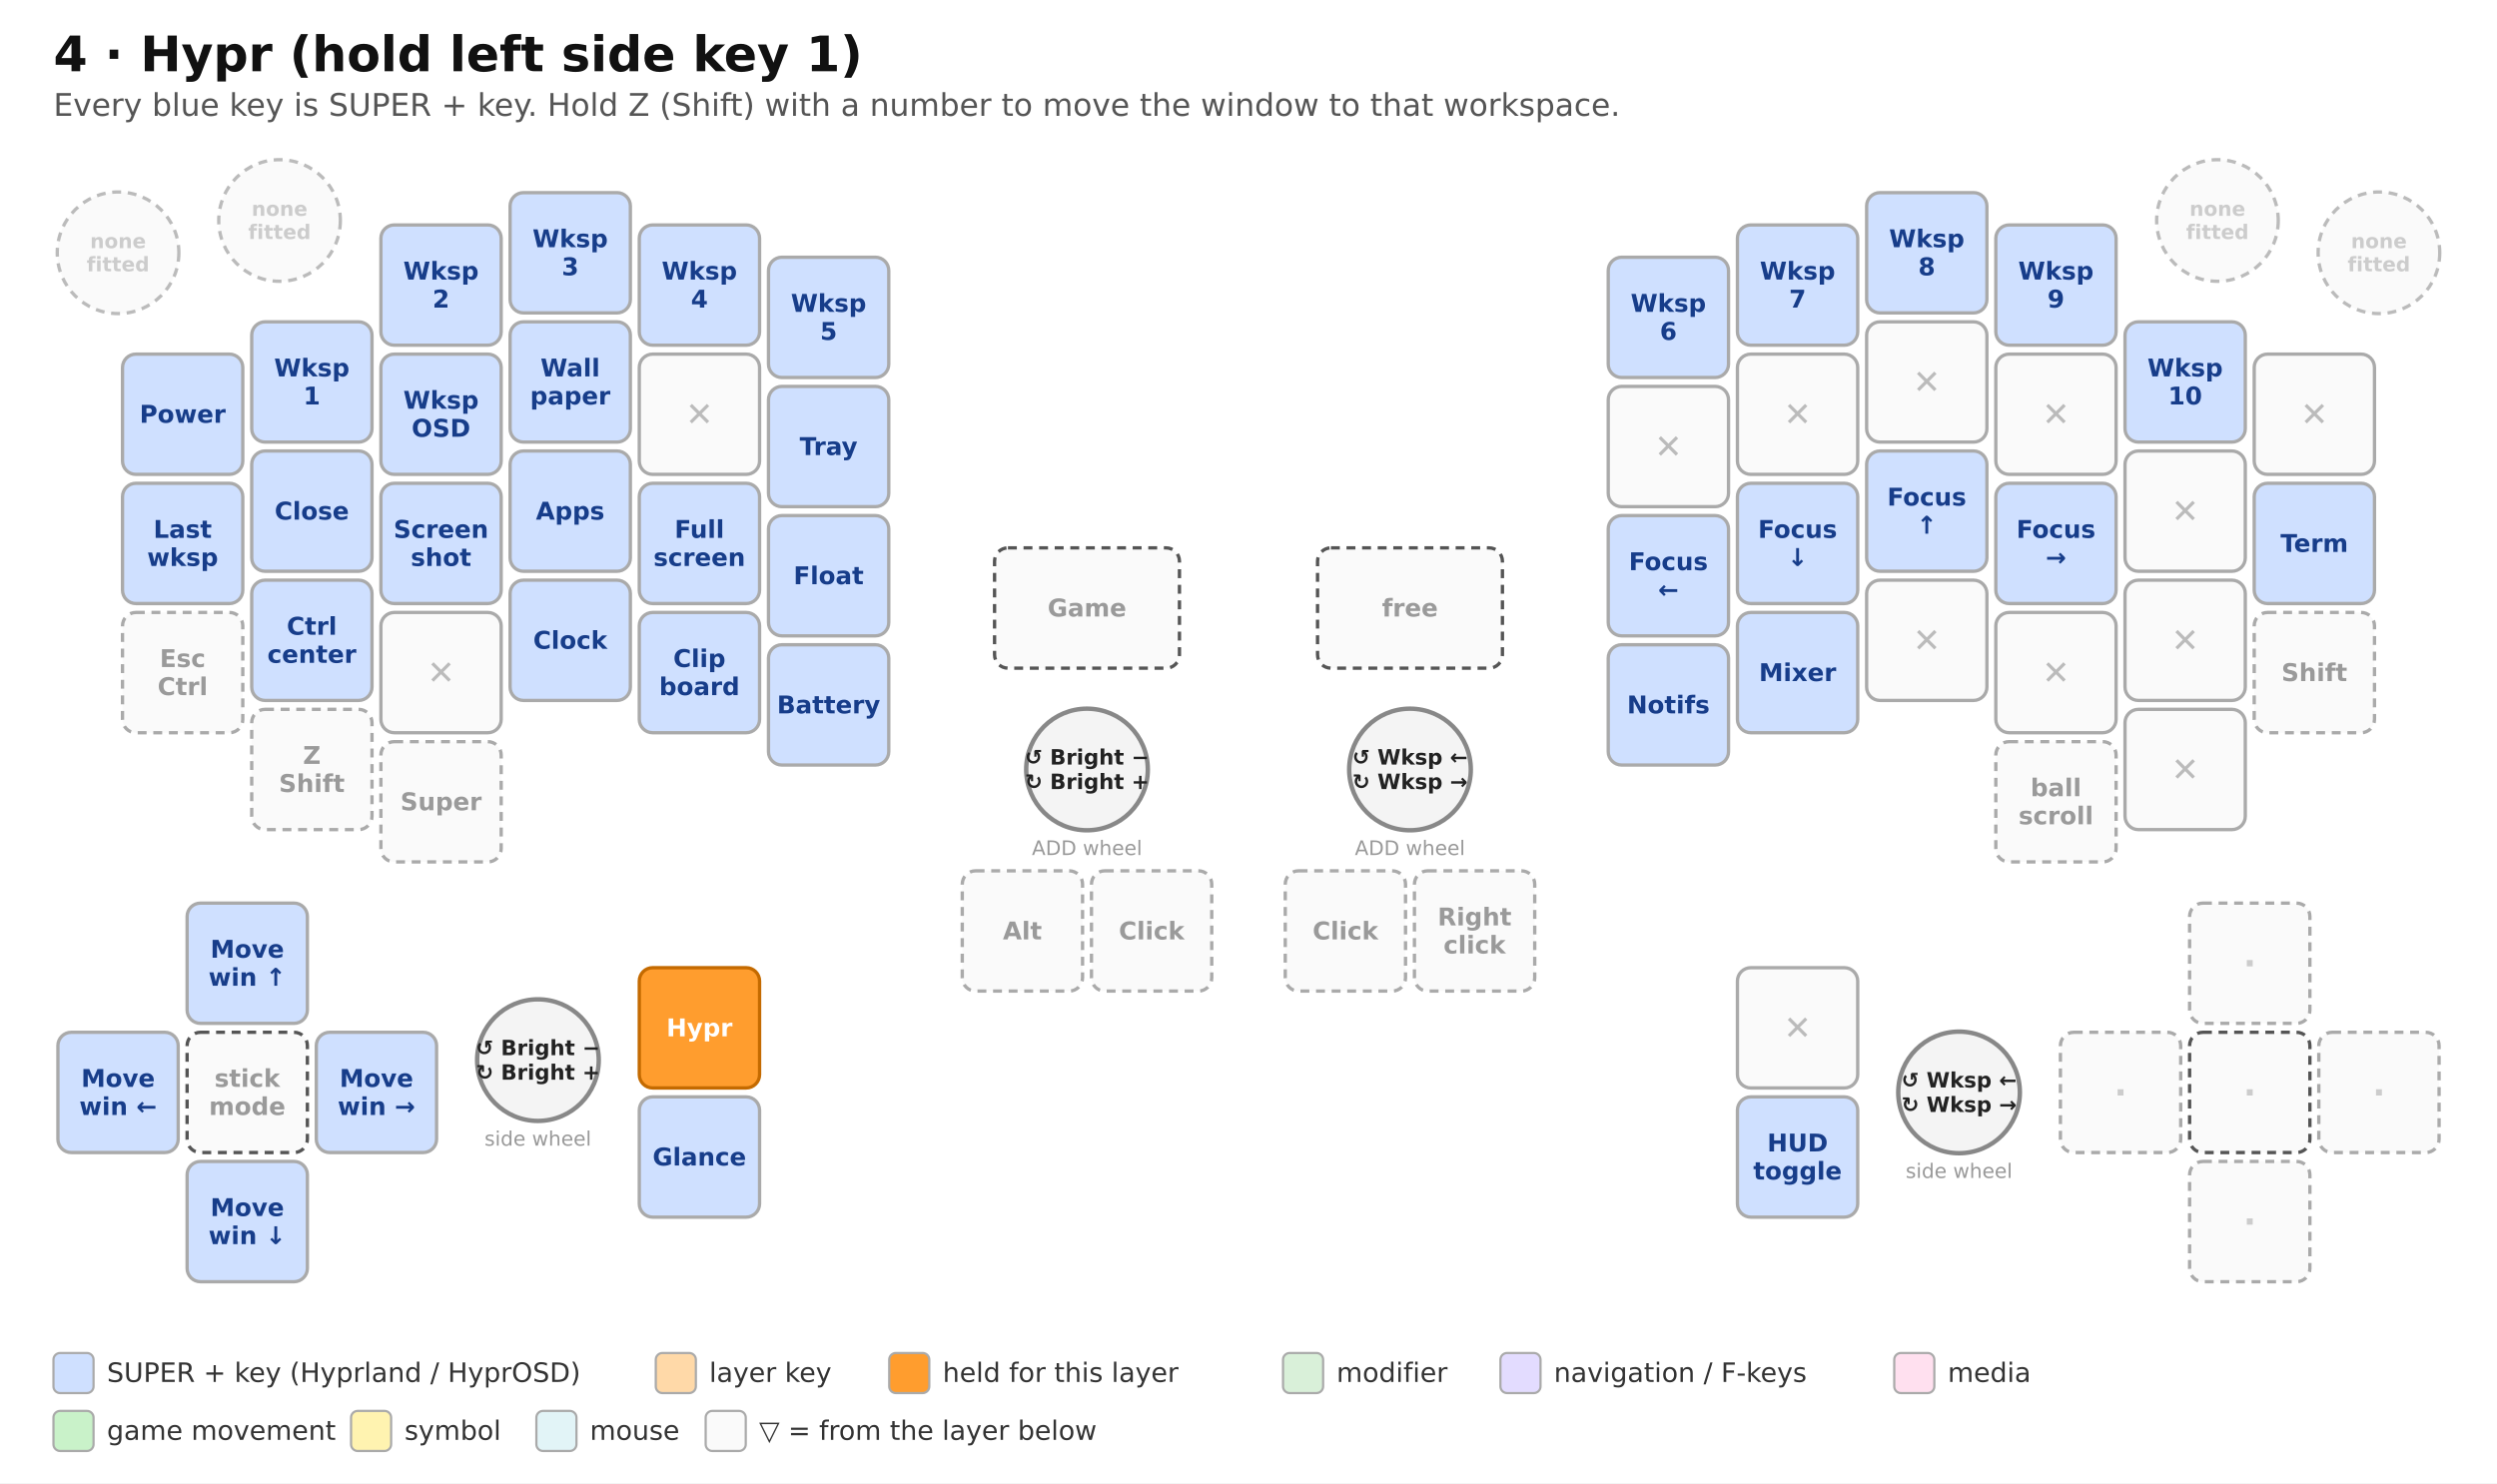
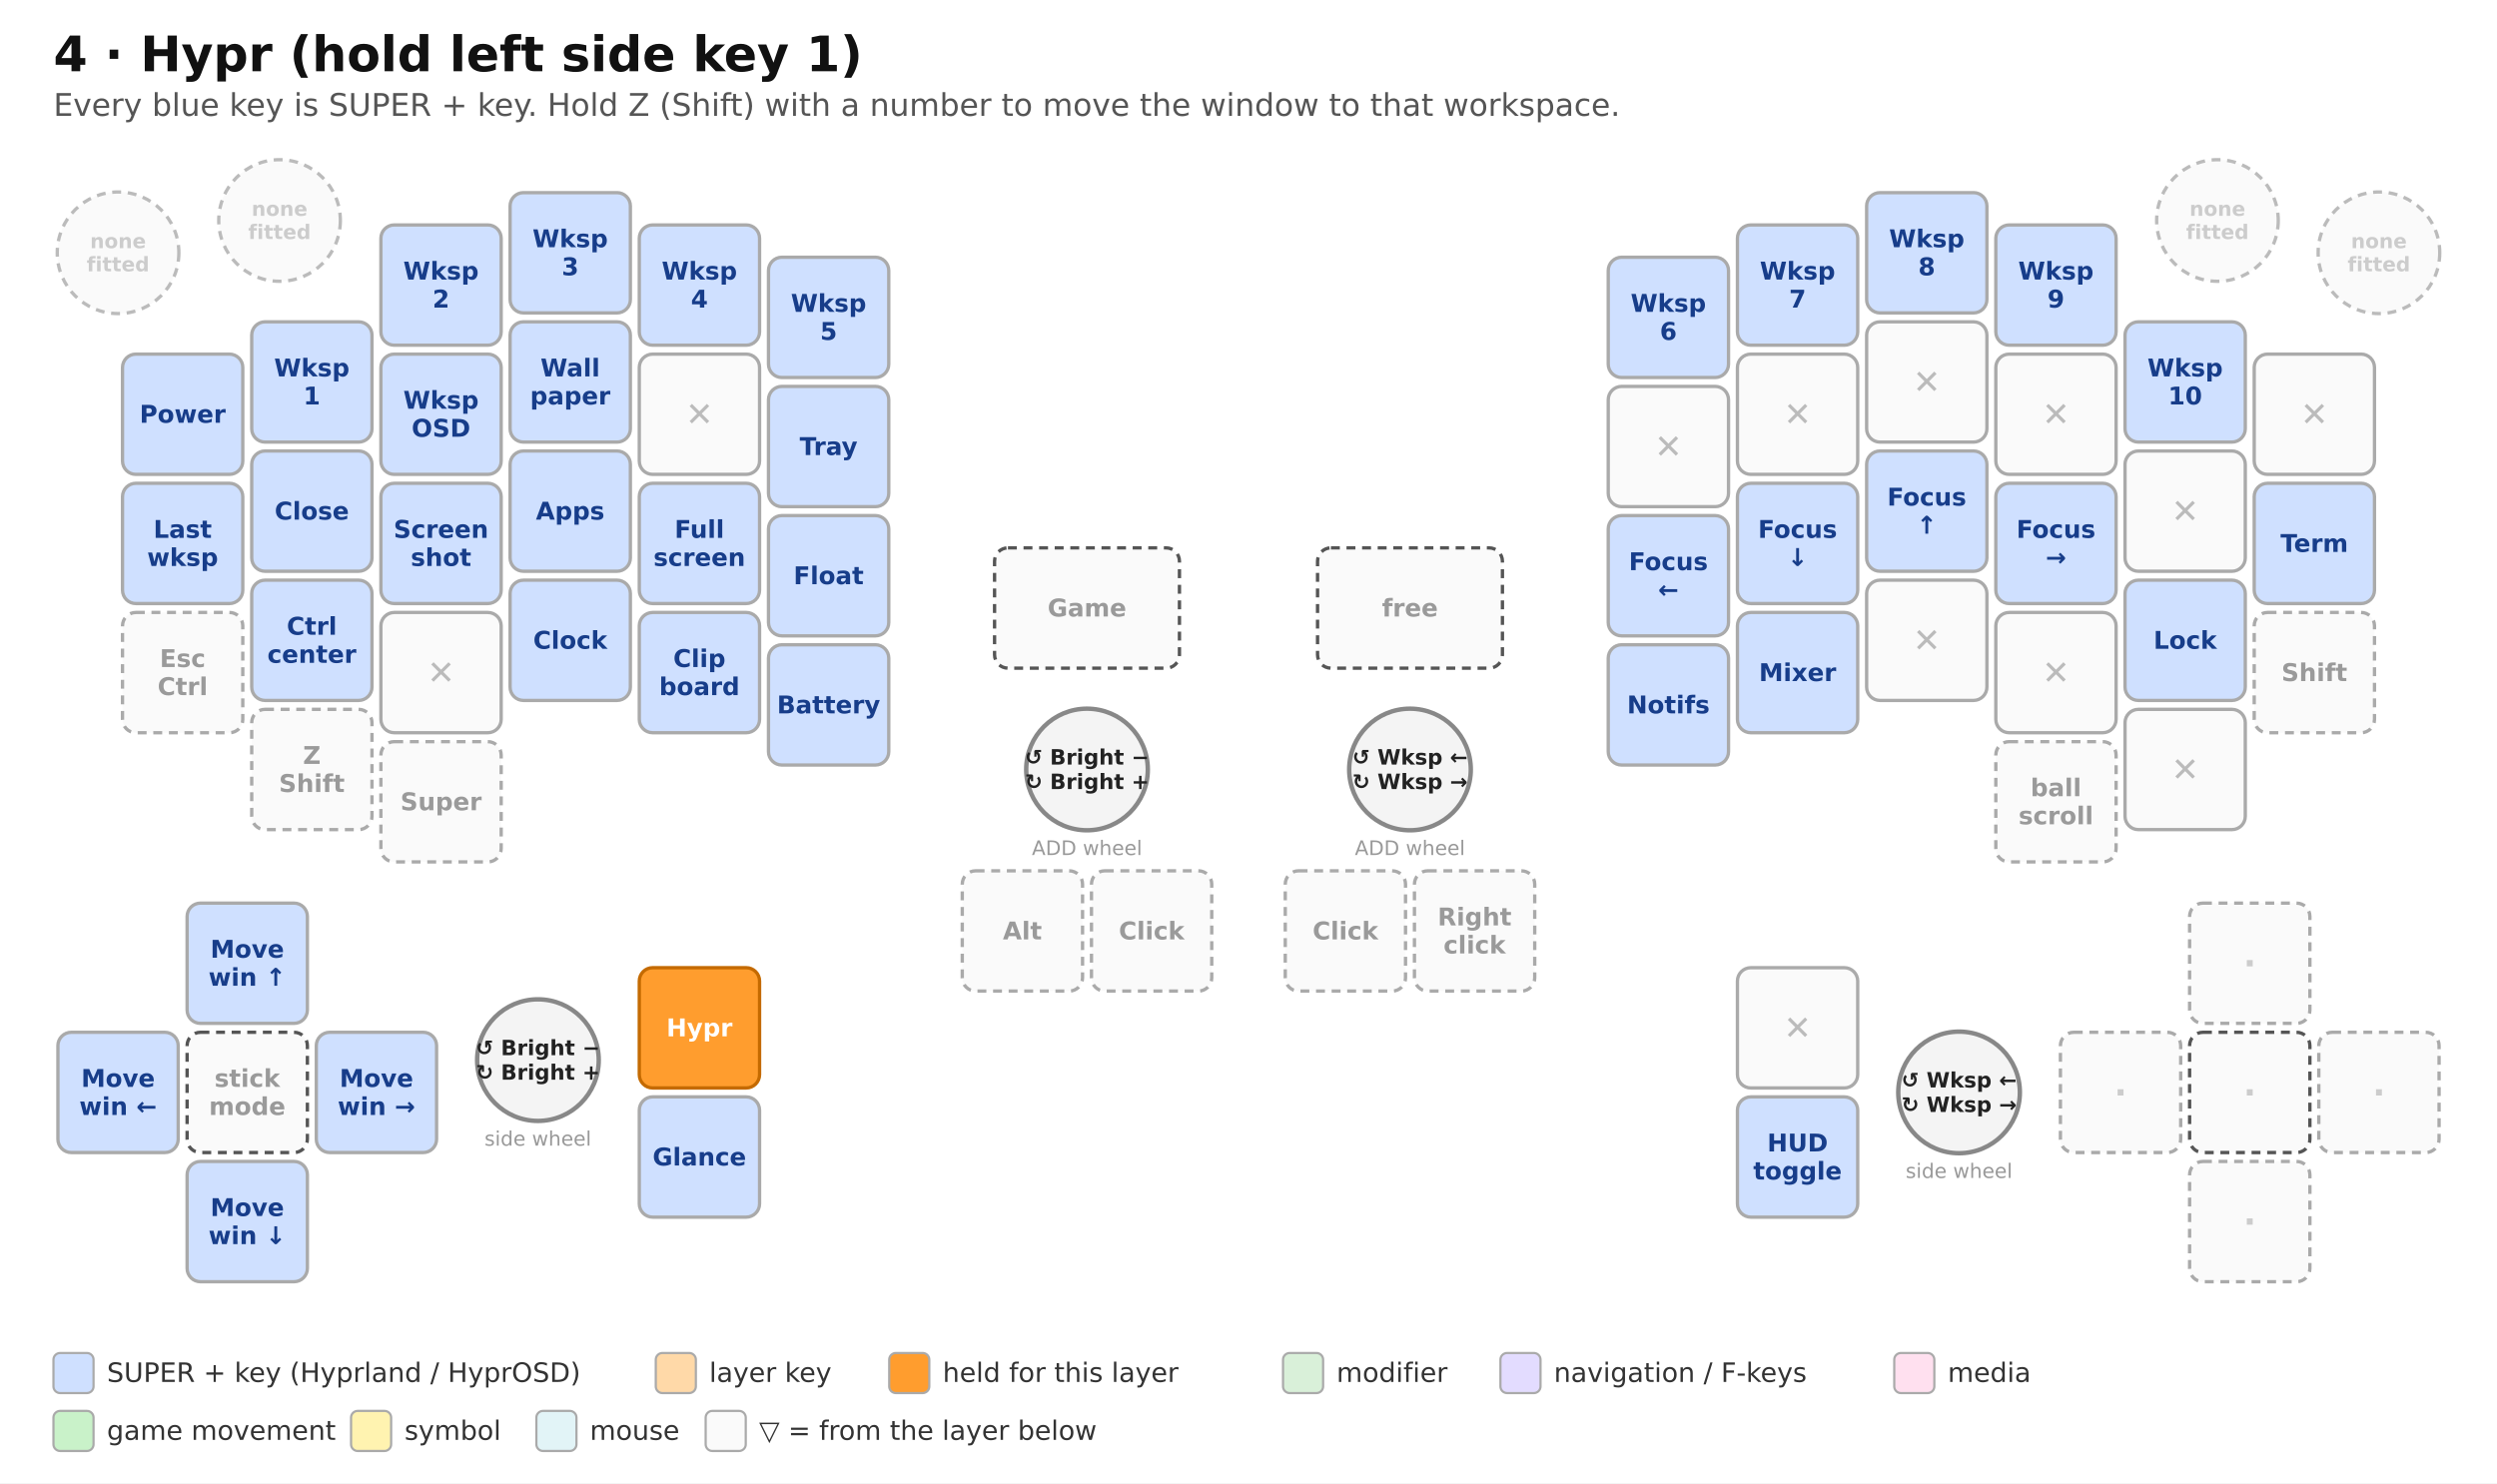
<svg xmlns="http://www.w3.org/2000/svg" width="1121" height="666" font-family="DejaVu Sans, sans-serif">
  <rect width="100%" height="100%" fill="#ffffff" />
  <text x="24" y="32" fill="#111" font-size="22" font-weight="700">4 · Hypr  (hold left side key 1)</text>
  <text x="24" y="52" fill="#555" font-size="14">Every blue key is SUPER + key. Hold Z (Shift) with a number to move the window to that workspace.</text>
  <circle cx="125.5" cy="99.0" r="27.3" fill="#fafafa" stroke="#bbb" stroke-width="1.5" stroke-dasharray="4 3" />
  <text x="125.5" y="93.8" fill="#ccc" font-size="9" font-weight="600" text-anchor="middle" dominant-baseline="central">none</text>
  <text x="125.5" y="104.2" fill="#ccc" font-size="9" font-weight="600" text-anchor="middle" dominant-baseline="central">fitted</text>
  <circle cx="995.5" cy="99.0" r="27.3" fill="#fafafa" stroke="#bbb" stroke-width="1.5" stroke-dasharray="4 3" />
  <text x="995.5" y="93.8" fill="#ccc" font-size="9" font-weight="600" text-anchor="middle" dominant-baseline="central">none</text>
  <text x="995.5" y="104.2" fill="#ccc" font-size="9" font-weight="600" text-anchor="middle" dominant-baseline="central">fitted</text>
  <circle cx="53.0" cy="113.5" r="27.3" fill="#fafafa" stroke="#bbb" stroke-width="1.5" stroke-dasharray="4 3" />
  <text x="53.0" y="108.3" fill="#ccc" font-size="9" font-weight="600" text-anchor="middle" dominant-baseline="central">none</text>
  <text x="53.0" y="118.7" fill="#ccc" font-size="9" font-weight="600" text-anchor="middle" dominant-baseline="central">fitted</text>
  <rect x="229.0" y="86.5" width="54.0" height="54.0" rx="6" fill="#cfe0ff" stroke="#aaa" stroke-width="1.5" />
  <text x="256.0" y="107.2" fill="#173d8a" font-size="11" font-weight="600" text-anchor="middle" dominant-baseline="central">Wksp</text>
  <text x="256.0" y="119.8" fill="#173d8a" font-size="11" font-weight="600" text-anchor="middle" dominant-baseline="central">3</text>
  <rect x="838.0" y="86.5" width="54.0" height="54.0" rx="6" fill="#cfe0ff" stroke="#aaa" stroke-width="1.5" />
  <text x="865.0" y="107.2" fill="#173d8a" font-size="11" font-weight="600" text-anchor="middle" dominant-baseline="central">Wksp</text>
  <text x="865.0" y="119.8" fill="#173d8a" font-size="11" font-weight="600" text-anchor="middle" dominant-baseline="central">8</text>
  <circle cx="1068.0" cy="113.5" r="27.3" fill="#fafafa" stroke="#bbb" stroke-width="1.5" stroke-dasharray="4 3" />
  <text x="1068.0" y="108.3" fill="#ccc" font-size="9" font-weight="600" text-anchor="middle" dominant-baseline="central">none</text>
  <text x="1068.0" y="118.7" fill="#ccc" font-size="9" font-weight="600" text-anchor="middle" dominant-baseline="central">fitted</text>
  <rect x="171.0" y="101.0" width="54.0" height="54.0" rx="6" fill="#cfe0ff" stroke="#aaa" stroke-width="1.5" />
  <text x="198.0" y="121.7" fill="#173d8a" font-size="11" font-weight="600" text-anchor="middle" dominant-baseline="central">Wksp</text>
  <text x="198.0" y="134.3" fill="#173d8a" font-size="11" font-weight="600" text-anchor="middle" dominant-baseline="central">2</text>
  <rect x="287.0" y="101.0" width="54.0" height="54.0" rx="6" fill="#cfe0ff" stroke="#aaa" stroke-width="1.5" />
  <text x="314.0" y="121.7" fill="#173d8a" font-size="11" font-weight="600" text-anchor="middle" dominant-baseline="central">Wksp</text>
  <text x="314.0" y="134.3" fill="#173d8a" font-size="11" font-weight="600" text-anchor="middle" dominant-baseline="central">4</text>
  <rect x="780.0" y="101.0" width="54.0" height="54.0" rx="6" fill="#cfe0ff" stroke="#aaa" stroke-width="1.5" />
  <text x="807.0" y="121.7" fill="#173d8a" font-size="11" font-weight="600" text-anchor="middle" dominant-baseline="central">Wksp</text>
  <text x="807.0" y="134.3" fill="#173d8a" font-size="11" font-weight="600" text-anchor="middle" dominant-baseline="central">7</text>
  <rect x="896.0" y="101.0" width="54.0" height="54.0" rx="6" fill="#cfe0ff" stroke="#aaa" stroke-width="1.5" />
  <text x="923.0" y="121.7" fill="#173d8a" font-size="11" font-weight="600" text-anchor="middle" dominant-baseline="central">Wksp</text>
  <text x="923.0" y="134.3" fill="#173d8a" font-size="11" font-weight="600" text-anchor="middle" dominant-baseline="central">9</text>
  <rect x="345.0" y="115.5" width="54.0" height="54.0" rx="6" fill="#cfe0ff" stroke="#aaa" stroke-width="1.5" />
  <text x="372.0" y="136.2" fill="#173d8a" font-size="11" font-weight="600" text-anchor="middle" dominant-baseline="central">Wksp</text>
  <text x="372.0" y="148.8" fill="#173d8a" font-size="11" font-weight="600" text-anchor="middle" dominant-baseline="central">5</text>
  <rect x="722.0" y="115.5" width="54.0" height="54.0" rx="6" fill="#cfe0ff" stroke="#aaa" stroke-width="1.5" />
  <text x="749.0" y="136.2" fill="#173d8a" font-size="11" font-weight="600" text-anchor="middle" dominant-baseline="central">Wksp</text>
  <text x="749.0" y="148.8" fill="#173d8a" font-size="11" font-weight="600" text-anchor="middle" dominant-baseline="central">6</text>
  <rect x="113.0" y="144.5" width="54.0" height="54.0" rx="6" fill="#cfe0ff" stroke="#aaa" stroke-width="1.5" />
  <text x="140.0" y="165.2" fill="#173d8a" font-size="11" font-weight="600" text-anchor="middle" dominant-baseline="central">Wksp</text>
  <text x="140.0" y="177.8" fill="#173d8a" font-size="11" font-weight="600" text-anchor="middle" dominant-baseline="central">1</text>
  <rect x="229.0" y="144.5" width="54.0" height="54.0" rx="6" fill="#cfe0ff" stroke="#aaa" stroke-width="1.5" />
  <text x="256.0" y="165.2" fill="#173d8a" font-size="11" font-weight="600" text-anchor="middle" dominant-baseline="central">Wall</text>
  <text x="256.0" y="177.8" fill="#173d8a" font-size="11" font-weight="600" text-anchor="middle" dominant-baseline="central">paper</text>
  <rect x="838.0" y="144.5" width="54.0" height="54.0" rx="6" fill="#fafafa" stroke="#aaa" stroke-width="1.5" />
  <text x="865.0" y="171.5" fill="#bbb" font-size="15" font-weight="600" text-anchor="middle" dominant-baseline="central">✕</text>
  <rect x="954.0" y="144.5" width="54.0" height="54.0" rx="6" fill="#cfe0ff" stroke="#aaa" stroke-width="1.5" />
  <text x="981.0" y="165.2" fill="#173d8a" font-size="11" font-weight="600" text-anchor="middle" dominant-baseline="central">Wksp</text>
  <text x="981.0" y="177.8" fill="#173d8a" font-size="11" font-weight="600" text-anchor="middle" dominant-baseline="central">10</text>
  <rect x="55.0" y="159.0" width="54.0" height="54.0" rx="6" fill="#cfe0ff" stroke="#aaa" stroke-width="1.5" />
  <text x="82.0" y="186.0" fill="#173d8a" font-size="11" font-weight="600" text-anchor="middle" dominant-baseline="central">Power</text>
  <rect x="171.0" y="159.0" width="54.0" height="54.0" rx="6" fill="#cfe0ff" stroke="#aaa" stroke-width="1.5" />
  <text x="198.0" y="179.7" fill="#173d8a" font-size="11" font-weight="600" text-anchor="middle" dominant-baseline="central">Wksp</text>
  <text x="198.0" y="192.3" fill="#173d8a" font-size="11" font-weight="600" text-anchor="middle" dominant-baseline="central">OSD</text>
  <rect x="287.0" y="159.0" width="54.0" height="54.0" rx="6" fill="#fafafa" stroke="#aaa" stroke-width="1.5" />
  <text x="314.0" y="186.0" fill="#bbb" font-size="15" font-weight="600" text-anchor="middle" dominant-baseline="central">✕</text>
  <rect x="780.0" y="159.0" width="54.0" height="54.0" rx="6" fill="#fafafa" stroke="#aaa" stroke-width="1.5" />
  <text x="807.0" y="186.0" fill="#bbb" font-size="15" font-weight="600" text-anchor="middle" dominant-baseline="central">✕</text>
  <rect x="896.0" y="159.0" width="54.0" height="54.0" rx="6" fill="#fafafa" stroke="#aaa" stroke-width="1.5" />
  <text x="923.0" y="186.0" fill="#bbb" font-size="15" font-weight="600" text-anchor="middle" dominant-baseline="central">✕</text>
  <rect x="1012.0" y="159.0" width="54.0" height="54.0" rx="6" fill="#fafafa" stroke="#aaa" stroke-width="1.5" />
  <text x="1039.0" y="186.0" fill="#bbb" font-size="15" font-weight="600" text-anchor="middle" dominant-baseline="central">✕</text>
  <rect x="345.0" y="173.5" width="54.0" height="54.0" rx="6" fill="#cfe0ff" stroke="#aaa" stroke-width="1.5" />
  <text x="372.0" y="200.5" fill="#173d8a" font-size="11" font-weight="600" text-anchor="middle" dominant-baseline="central">Tray</text>
  <rect x="722.0" y="173.5" width="54.0" height="54.0" rx="6" fill="#fafafa" stroke="#aaa" stroke-width="1.5" />
  <text x="749.0" y="200.5" fill="#bbb" font-size="15" font-weight="600" text-anchor="middle" dominant-baseline="central">✕</text>
  <rect x="113.0" y="202.5" width="54.0" height="54.0" rx="6" fill="#cfe0ff" stroke="#aaa" stroke-width="1.5" />
  <text x="140.0" y="229.5" fill="#173d8a" font-size="11" font-weight="600" text-anchor="middle" dominant-baseline="central">Close</text>
  <rect x="229.0" y="202.5" width="54.0" height="54.0" rx="6" fill="#cfe0ff" stroke="#aaa" stroke-width="1.5" />
  <text x="256.0" y="229.5" fill="#173d8a" font-size="11" font-weight="600" text-anchor="middle" dominant-baseline="central">Apps</text>
  <rect x="838.0" y="202.5" width="54.0" height="54.0" rx="6" fill="#cfe0ff" stroke="#aaa" stroke-width="1.5" />
  <text x="865.0" y="223.2" fill="#173d8a" font-size="11" font-weight="600" text-anchor="middle" dominant-baseline="central">Focus</text>
  <text x="865.0" y="235.8" fill="#173d8a" font-size="11" font-weight="600" text-anchor="middle" dominant-baseline="central">↑</text>
  <rect x="954.0" y="202.5" width="54.0" height="54.0" rx="6" fill="#fafafa" stroke="#aaa" stroke-width="1.5" />
  <text x="981.0" y="229.5" fill="#bbb" font-size="15" font-weight="600" text-anchor="middle" dominant-baseline="central">✕</text>
  <rect x="55.0" y="217.0" width="54.0" height="54.0" rx="6" fill="#cfe0ff" stroke="#aaa" stroke-width="1.5" />
  <text x="82.0" y="237.7" fill="#173d8a" font-size="11" font-weight="600" text-anchor="middle" dominant-baseline="central">Last</text>
  <text x="82.0" y="250.3" fill="#173d8a" font-size="11" font-weight="600" text-anchor="middle" dominant-baseline="central">wksp</text>
  <rect x="171.0" y="217.0" width="54.0" height="54.0" rx="6" fill="#cfe0ff" stroke="#aaa" stroke-width="1.5" />
  <text x="198.0" y="237.7" fill="#173d8a" font-size="11" font-weight="600" text-anchor="middle" dominant-baseline="central">Screen</text>
  <text x="198.0" y="250.3" fill="#173d8a" font-size="11" font-weight="600" text-anchor="middle" dominant-baseline="central">shot</text>
  <rect x="287.0" y="217.0" width="54.0" height="54.0" rx="6" fill="#cfe0ff" stroke="#aaa" stroke-width="1.5" />
  <text x="314.0" y="237.7" fill="#173d8a" font-size="11" font-weight="600" text-anchor="middle" dominant-baseline="central">Full</text>
  <text x="314.0" y="250.3" fill="#173d8a" font-size="11" font-weight="600" text-anchor="middle" dominant-baseline="central">screen</text>
  <rect x="780.0" y="217.0" width="54.0" height="54.0" rx="6" fill="#cfe0ff" stroke="#aaa" stroke-width="1.5" />
  <text x="807.0" y="237.7" fill="#173d8a" font-size="11" font-weight="600" text-anchor="middle" dominant-baseline="central">Focus</text>
  <text x="807.0" y="250.3" fill="#173d8a" font-size="11" font-weight="600" text-anchor="middle" dominant-baseline="central">↓</text>
  <rect x="896.0" y="217.0" width="54.0" height="54.0" rx="6" fill="#cfe0ff" stroke="#aaa" stroke-width="1.5" />
  <text x="923.0" y="237.7" fill="#173d8a" font-size="11" font-weight="600" text-anchor="middle" dominant-baseline="central">Focus</text>
  <text x="923.0" y="250.3" fill="#173d8a" font-size="11" font-weight="600" text-anchor="middle" dominant-baseline="central">→</text>
  <rect x="1012.0" y="217.0" width="54.0" height="54.0" rx="6" fill="#cfe0ff" stroke="#aaa" stroke-width="1.5" />
  <text x="1039.0" y="244.0" fill="#173d8a" font-size="11" font-weight="600" text-anchor="middle" dominant-baseline="central">Term</text>
  <rect x="345.0" y="231.5" width="54.0" height="54.0" rx="6" fill="#cfe0ff" stroke="#aaa" stroke-width="1.5" />
  <text x="372.0" y="258.5" fill="#173d8a" font-size="11" font-weight="600" text-anchor="middle" dominant-baseline="central">Float</text>
  <rect x="722.0" y="231.5" width="54.0" height="54.0" rx="6" fill="#cfe0ff" stroke="#aaa" stroke-width="1.5" />
  <text x="749.0" y="252.2" fill="#173d8a" font-size="11" font-weight="600" text-anchor="middle" dominant-baseline="central">Focus</text>
  <text x="749.0" y="264.8" fill="#173d8a" font-size="11" font-weight="600" text-anchor="middle" dominant-baseline="central">←</text>
  <rect x="446.5" y="246.0" width="83.0" height="54.0" rx="6" fill="#fafafa" stroke="#555" stroke-width="1.5" stroke-dasharray="4 3" />
  <text x="488.0" y="273.0" fill="#9a9a9a" font-size="11" font-weight="600" text-anchor="middle" dominant-baseline="central">Game</text>
  <rect x="591.5" y="246.0" width="83.0" height="54.0" rx="6" fill="#fafafa" stroke="#555" stroke-width="1.5" stroke-dasharray="4 3" />
  <text x="633.0" y="273.0" fill="#9a9a9a" font-size="11" font-weight="600" text-anchor="middle" dominant-baseline="central">free</text>
  <rect x="113.0" y="260.5" width="54.0" height="54.0" rx="6" fill="#cfe0ff" stroke="#aaa" stroke-width="1.5" />
  <text x="140.0" y="281.2" fill="#173d8a" font-size="11" font-weight="600" text-anchor="middle" dominant-baseline="central">Ctrl</text>
  <text x="140.0" y="293.8" fill="#173d8a" font-size="11" font-weight="600" text-anchor="middle" dominant-baseline="central">center</text>
  <rect x="229.0" y="260.5" width="54.0" height="54.0" rx="6" fill="#cfe0ff" stroke="#aaa" stroke-width="1.5" />
  <text x="256.0" y="287.5" fill="#173d8a" font-size="11" font-weight="600" text-anchor="middle" dominant-baseline="central">Clock</text>
  <rect x="838.0" y="260.5" width="54.0" height="54.0" rx="6" fill="#fafafa" stroke="#aaa" stroke-width="1.5" />
  <text x="865.0" y="287.5" fill="#bbb" font-size="15" font-weight="600" text-anchor="middle" dominant-baseline="central">✕</text>
-   <rect x="954.0" y="260.5" width="54.0" height="54.0" rx="6" fill="#fafafa" stroke="#aaa" stroke-width="1.5" />
-   <text x="981.0" y="287.5" fill="#bbb" font-size="15" font-weight="600" text-anchor="middle" dominant-baseline="central">✕</text>
+   <rect x="954.0" y="260.5" width="54.0" height="54.0" rx="6" fill="#cfe0ff" stroke="#aaa" stroke-width="1.5" />
+   <text x="981.0" y="287.5" fill="#173d8a" font-size="11" font-weight="600" text-anchor="middle" dominant-baseline="central">Lock</text>
  <rect x="55.0" y="275.0" width="54.0" height="54.0" rx="6" fill="#fafafa" stroke="#aaa" stroke-width="1.5" stroke-dasharray="4 3" />
  <text x="82.0" y="295.7" fill="#9a9a9a" font-size="11" font-weight="600" text-anchor="middle" dominant-baseline="central">Esc</text>
  <text x="82.0" y="308.3" fill="#9a9a9a" font-size="11" font-weight="600" text-anchor="middle" dominant-baseline="central">Ctrl</text>
  <rect x="171.0" y="275.0" width="54.0" height="54.0" rx="6" fill="#fafafa" stroke="#aaa" stroke-width="1.5" />
  <text x="198.0" y="302.0" fill="#bbb" font-size="15" font-weight="600" text-anchor="middle" dominant-baseline="central">✕</text>
  <rect x="287.0" y="275.0" width="54.0" height="54.0" rx="6" fill="#cfe0ff" stroke="#aaa" stroke-width="1.5" />
  <text x="314.0" y="295.7" fill="#173d8a" font-size="11" font-weight="600" text-anchor="middle" dominant-baseline="central">Clip</text>
  <text x="314.0" y="308.3" fill="#173d8a" font-size="11" font-weight="600" text-anchor="middle" dominant-baseline="central">board</text>
  <rect x="780.0" y="275.0" width="54.0" height="54.0" rx="6" fill="#cfe0ff" stroke="#aaa" stroke-width="1.5" />
  <text x="807.0" y="302.0" fill="#173d8a" font-size="11" font-weight="600" text-anchor="middle" dominant-baseline="central">Mixer</text>
  <rect x="896.0" y="275.0" width="54.0" height="54.0" rx="6" fill="#fafafa" stroke="#aaa" stroke-width="1.5" />
  <text x="923.0" y="302.0" fill="#bbb" font-size="15" font-weight="600" text-anchor="middle" dominant-baseline="central">✕</text>
  <rect x="1012.0" y="275.0" width="54.0" height="54.0" rx="6" fill="#fafafa" stroke="#aaa" stroke-width="1.5" stroke-dasharray="4 3" />
  <text x="1039.0" y="302.0" fill="#9a9a9a" font-size="11" font-weight="600" text-anchor="middle" dominant-baseline="central">Shift</text>
  <rect x="345.0" y="289.5" width="54.0" height="54.0" rx="6" fill="#cfe0ff" stroke="#aaa" stroke-width="1.5" />
  <text x="372.0" y="316.5" fill="#173d8a" font-size="11" font-weight="600" text-anchor="middle" dominant-baseline="central">Battery</text>
  <rect x="722.0" y="289.5" width="54.0" height="54.0" rx="6" fill="#cfe0ff" stroke="#aaa" stroke-width="1.5" />
  <text x="749.0" y="316.5" fill="#173d8a" font-size="11" font-weight="600" text-anchor="middle" dominant-baseline="central">Notifs</text>
  <rect x="113.0" y="318.5" width="54.0" height="54.0" rx="6" fill="#fafafa" stroke="#aaa" stroke-width="1.5" stroke-dasharray="4 3" />
  <text x="140.0" y="339.2" fill="#9a9a9a" font-size="11" font-weight="600" text-anchor="middle" dominant-baseline="central">Z</text>
  <text x="140.0" y="351.8" fill="#9a9a9a" font-size="11" font-weight="600" text-anchor="middle" dominant-baseline="central">Shift</text>
  <circle cx="488.0" cy="345.5" r="27.3" fill="#f4f4f4" stroke="#888" stroke-width="2" />
  <text x="488.0" y="340.0" fill="#222" font-size="9.5" font-weight="600" text-anchor="middle" dominant-baseline="central">↺ Bright −</text>
  <text x="488.0" y="351.0" fill="#222" font-size="9.5" font-weight="600" text-anchor="middle" dominant-baseline="central">↻ Bright +</text>
  <text x="488.0" y="380.8" fill="#999" font-size="9" font-weight="400" text-anchor="middle" dominant-baseline="central">ADD wheel</text>
  <circle cx="633.0" cy="345.5" r="27.3" fill="#f4f4f4" stroke="#888" stroke-width="2" />
  <text x="633.0" y="340.0" fill="#222" font-size="9.5" font-weight="600" text-anchor="middle" dominant-baseline="central">↺ Wksp ←</text>
  <text x="633.0" y="351.0" fill="#222" font-size="9.5" font-weight="600" text-anchor="middle" dominant-baseline="central">↻ Wksp →</text>
  <text x="633.0" y="380.8" fill="#999" font-size="9" font-weight="400" text-anchor="middle" dominant-baseline="central">ADD wheel</text>
  <rect x="954.0" y="318.5" width="54.0" height="54.0" rx="6" fill="#fafafa" stroke="#aaa" stroke-width="1.5" />
  <text x="981.0" y="345.5" fill="#bbb" font-size="15" font-weight="600" text-anchor="middle" dominant-baseline="central">✕</text>
  <rect x="171.0" y="333.0" width="54.0" height="54.0" rx="6" fill="#fafafa" stroke="#aaa" stroke-width="1.5" stroke-dasharray="4 3" />
  <text x="198.0" y="360.0" fill="#9a9a9a" font-size="11" font-weight="600" text-anchor="middle" dominant-baseline="central">Super</text>
  <rect x="896.0" y="333.0" width="54.0" height="54.0" rx="6" fill="#fafafa" stroke="#aaa" stroke-width="1.5" stroke-dasharray="4 3" />
  <text x="923.0" y="353.7" fill="#9a9a9a" font-size="11" font-weight="600" text-anchor="middle" dominant-baseline="central">ball</text>
  <text x="923.0" y="366.3" fill="#9a9a9a" font-size="11" font-weight="600" text-anchor="middle" dominant-baseline="central">scroll</text>
  <rect x="432.0" y="391.0" width="54.0" height="54.0" rx="6" fill="#fafafa" stroke="#aaa" stroke-width="1.5" stroke-dasharray="4 3" />
  <text x="459.0" y="418.0" fill="#9a9a9a" font-size="11" font-weight="600" text-anchor="middle" dominant-baseline="central">Alt</text>
  <rect x="490.0" y="391.0" width="54.0" height="54.0" rx="6" fill="#fafafa" stroke="#aaa" stroke-width="1.5" stroke-dasharray="4 3" />
  <text x="517.0" y="418.0" fill="#9a9a9a" font-size="11" font-weight="600" text-anchor="middle" dominant-baseline="central">Click</text>
  <rect x="577.0" y="391.0" width="54.0" height="54.0" rx="6" fill="#fafafa" stroke="#aaa" stroke-width="1.5" stroke-dasharray="4 3" />
  <text x="604.0" y="418.0" fill="#9a9a9a" font-size="11" font-weight="600" text-anchor="middle" dominant-baseline="central">Click</text>
  <rect x="635.0" y="391.0" width="54.0" height="54.0" rx="6" fill="#fafafa" stroke="#aaa" stroke-width="1.5" stroke-dasharray="4 3" />
  <text x="662.0" y="411.7" fill="#9a9a9a" font-size="11" font-weight="600" text-anchor="middle" dominant-baseline="central">Right</text>
  <text x="662.0" y="424.3" fill="#9a9a9a" font-size="11" font-weight="600" text-anchor="middle" dominant-baseline="central">click</text>
  <rect x="84.0" y="405.5" width="54.0" height="54.0" rx="6" fill="#cfe0ff" stroke="#aaa" stroke-width="1.5" />
  <text x="111.0" y="426.2" fill="#173d8a" font-size="11" font-weight="600" text-anchor="middle" dominant-baseline="central">Move</text>
  <text x="111.0" y="438.8" fill="#173d8a" font-size="11" font-weight="600" text-anchor="middle" dominant-baseline="central">win ↑</text>
  <rect x="983.0" y="405.5" width="54.0" height="54.0" rx="6" fill="#fafafa" stroke="#aaa" stroke-width="1.5" stroke-dasharray="4 3" />
  <text x="1010.0" y="432.5" fill="#ccc" font-size="15" font-weight="600" text-anchor="middle" dominant-baseline="central">·</text>
  <rect x="287.0" y="434.5" width="54.0" height="54.0" rx="6" fill="#ff9d2e" stroke="#c46a00" stroke-width="1.5" />
  <text x="314.0" y="461.5" fill="#fff" font-size="11" font-weight="600" text-anchor="middle" dominant-baseline="central">Hypr</text>
  <rect x="780.0" y="434.5" width="54.0" height="54.0" rx="6" fill="#fafafa" stroke="#aaa" stroke-width="1.5" />
  <text x="807.0" y="461.5" fill="#bbb" font-size="15" font-weight="600" text-anchor="middle" dominant-baseline="central">✕</text>
  <circle cx="241.5" cy="476.0" r="27.3" fill="#f4f4f4" stroke="#888" stroke-width="2" />
  <text x="241.5" y="470.5" fill="#222" font-size="9.5" font-weight="600" text-anchor="middle" dominant-baseline="central">↺ Bright −</text>
  <text x="241.5" y="481.5" fill="#222" font-size="9.5" font-weight="600" text-anchor="middle" dominant-baseline="central">↻ Bright +</text>
  <text x="241.5" y="511.3" fill="#999" font-size="9" font-weight="400" text-anchor="middle" dominant-baseline="central">side wheel</text>
  <rect x="26.0" y="463.5" width="54.0" height="54.0" rx="6" fill="#cfe0ff" stroke="#aaa" stroke-width="1.5" />
  <text x="53.0" y="484.2" fill="#173d8a" font-size="11" font-weight="600" text-anchor="middle" dominant-baseline="central">Move</text>
  <text x="53.0" y="496.8" fill="#173d8a" font-size="11" font-weight="600" text-anchor="middle" dominant-baseline="central">win ←</text>
  <rect x="84.0" y="463.5" width="54.0" height="54.0" rx="6" fill="#fafafa" stroke="#555" stroke-width="1.5" stroke-dasharray="4 3" />
  <text x="111.0" y="484.2" fill="#9a9a9a" font-size="11" font-weight="600" text-anchor="middle" dominant-baseline="central">stick</text>
  <text x="111.0" y="496.8" fill="#9a9a9a" font-size="11" font-weight="600" text-anchor="middle" dominant-baseline="central">mode</text>
  <rect x="142.0" y="463.5" width="54.0" height="54.0" rx="6" fill="#cfe0ff" stroke="#aaa" stroke-width="1.5" />
  <text x="169.0" y="484.2" fill="#173d8a" font-size="11" font-weight="600" text-anchor="middle" dominant-baseline="central">Move</text>
  <text x="169.0" y="496.8" fill="#173d8a" font-size="11" font-weight="600" text-anchor="middle" dominant-baseline="central">win →</text>
  <circle cx="879.5" cy="490.5" r="27.3" fill="#f4f4f4" stroke="#888" stroke-width="2" />
  <text x="879.5" y="485.0" fill="#222" font-size="9.5" font-weight="600" text-anchor="middle" dominant-baseline="central">↺ Wksp ←</text>
  <text x="879.5" y="496.0" fill="#222" font-size="9.5" font-weight="600" text-anchor="middle" dominant-baseline="central">↻ Wksp →</text>
  <text x="879.5" y="525.8" fill="#999" font-size="9" font-weight="400" text-anchor="middle" dominant-baseline="central">side wheel</text>
  <rect x="925.0" y="463.5" width="54.0" height="54.0" rx="6" fill="#fafafa" stroke="#aaa" stroke-width="1.5" stroke-dasharray="4 3" />
  <text x="952.0" y="490.5" fill="#ccc" font-size="15" font-weight="600" text-anchor="middle" dominant-baseline="central">·</text>
  <rect x="983.0" y="463.5" width="54.0" height="54.0" rx="6" fill="#fafafa" stroke="#555" stroke-width="1.5" stroke-dasharray="4 3" />
  <text x="1010.0" y="490.5" fill="#ccc" font-size="15" font-weight="600" text-anchor="middle" dominant-baseline="central">·</text>
  <rect x="1041.0" y="463.5" width="54.0" height="54.0" rx="6" fill="#fafafa" stroke="#aaa" stroke-width="1.5" stroke-dasharray="4 3" />
  <text x="1068.0" y="490.5" fill="#ccc" font-size="15" font-weight="600" text-anchor="middle" dominant-baseline="central">·</text>
  <rect x="287.0" y="492.5" width="54.0" height="54.0" rx="6" fill="#cfe0ff" stroke="#aaa" stroke-width="1.5" />
  <text x="314.0" y="519.5" fill="#173d8a" font-size="11" font-weight="600" text-anchor="middle" dominant-baseline="central">Glance</text>
  <rect x="780.0" y="492.5" width="54.0" height="54.0" rx="6" fill="#cfe0ff" stroke="#aaa" stroke-width="1.5" />
  <text x="807.0" y="513.2" fill="#173d8a" font-size="11" font-weight="600" text-anchor="middle" dominant-baseline="central">HUD</text>
  <text x="807.0" y="525.8" fill="#173d8a" font-size="11" font-weight="600" text-anchor="middle" dominant-baseline="central">toggle</text>
  <rect x="84.0" y="521.5" width="54.0" height="54.0" rx="6" fill="#cfe0ff" stroke="#aaa" stroke-width="1.5" />
  <text x="111.0" y="542.2" fill="#173d8a" font-size="11" font-weight="600" text-anchor="middle" dominant-baseline="central">Move</text>
  <text x="111.0" y="554.8" fill="#173d8a" font-size="11" font-weight="600" text-anchor="middle" dominant-baseline="central">win ↓</text>
  <rect x="983.0" y="521.5" width="54.0" height="54.0" rx="6" fill="#fafafa" stroke="#aaa" stroke-width="1.5" stroke-dasharray="4 3" />
  <text x="1010.0" y="548.5" fill="#ccc" font-size="15" font-weight="600" text-anchor="middle" dominant-baseline="central">·</text>
  <rect x="24" y="607.5" width="18" height="18" rx="3" fill="#cfe0ff" stroke="#aaa" />
  <text x="48" y="620.5" font-size="12" fill="#333">SUPER + key (Hyprland / HyprOSD)</text>
  <rect x="294.4" y="607.5" width="18" height="18" rx="3" fill="#ffd9a8" stroke="#aaa" />
  <text x="318.4" y="620.5" font-size="12" fill="#333">layer key</text>
  <rect x="399.2" y="607.5" width="18" height="18" rx="3" fill="#ff9d2e" stroke="#aaa" />
  <text x="423.2" y="620.5" font-size="12" fill="#333">held for this layer</text>
  <rect x="576.0" y="607.5" width="18" height="18" rx="3" fill="#d9f0d9" stroke="#aaa" />
  <text x="600.0" y="620.5" font-size="12" fill="#333">modifier</text>
  <rect x="673.6" y="607.5" width="18" height="18" rx="3" fill="#e3dcff" stroke="#aaa" />
  <text x="697.6" y="620.5" font-size="12" fill="#333">navigation / F-keys</text>
  <rect x="850.4" y="607.5" width="18" height="18" rx="3" fill="#ffe0ef" stroke="#aaa" />
  <text x="874.4" y="620.5" font-size="12" fill="#333">media</text>
  <rect x="24" y="633.5" width="18" height="18" rx="3" fill="#c9f2c9" stroke="#aaa" />
  <text x="48" y="646.5" font-size="12" fill="#333">game movement</text>
  <rect x="157.6" y="633.5" width="18" height="18" rx="3" fill="#fff3b0" stroke="#aaa" />
  <text x="181.6" y="646.5" font-size="12" fill="#333">symbol</text>
  <rect x="240.8" y="633.5" width="18" height="18" rx="3" fill="#e2f4f7" stroke="#aaa" />
  <text x="264.8" y="646.5" font-size="12" fill="#333">mouse</text>
  <rect x="316.8" y="633.5" width="18" height="18" rx="3" fill="#fafafa" stroke="#aaa" />
  <text x="340.8" y="646.5" font-size="12" fill="#333">▽ = from the layer below</text>
</svg>
